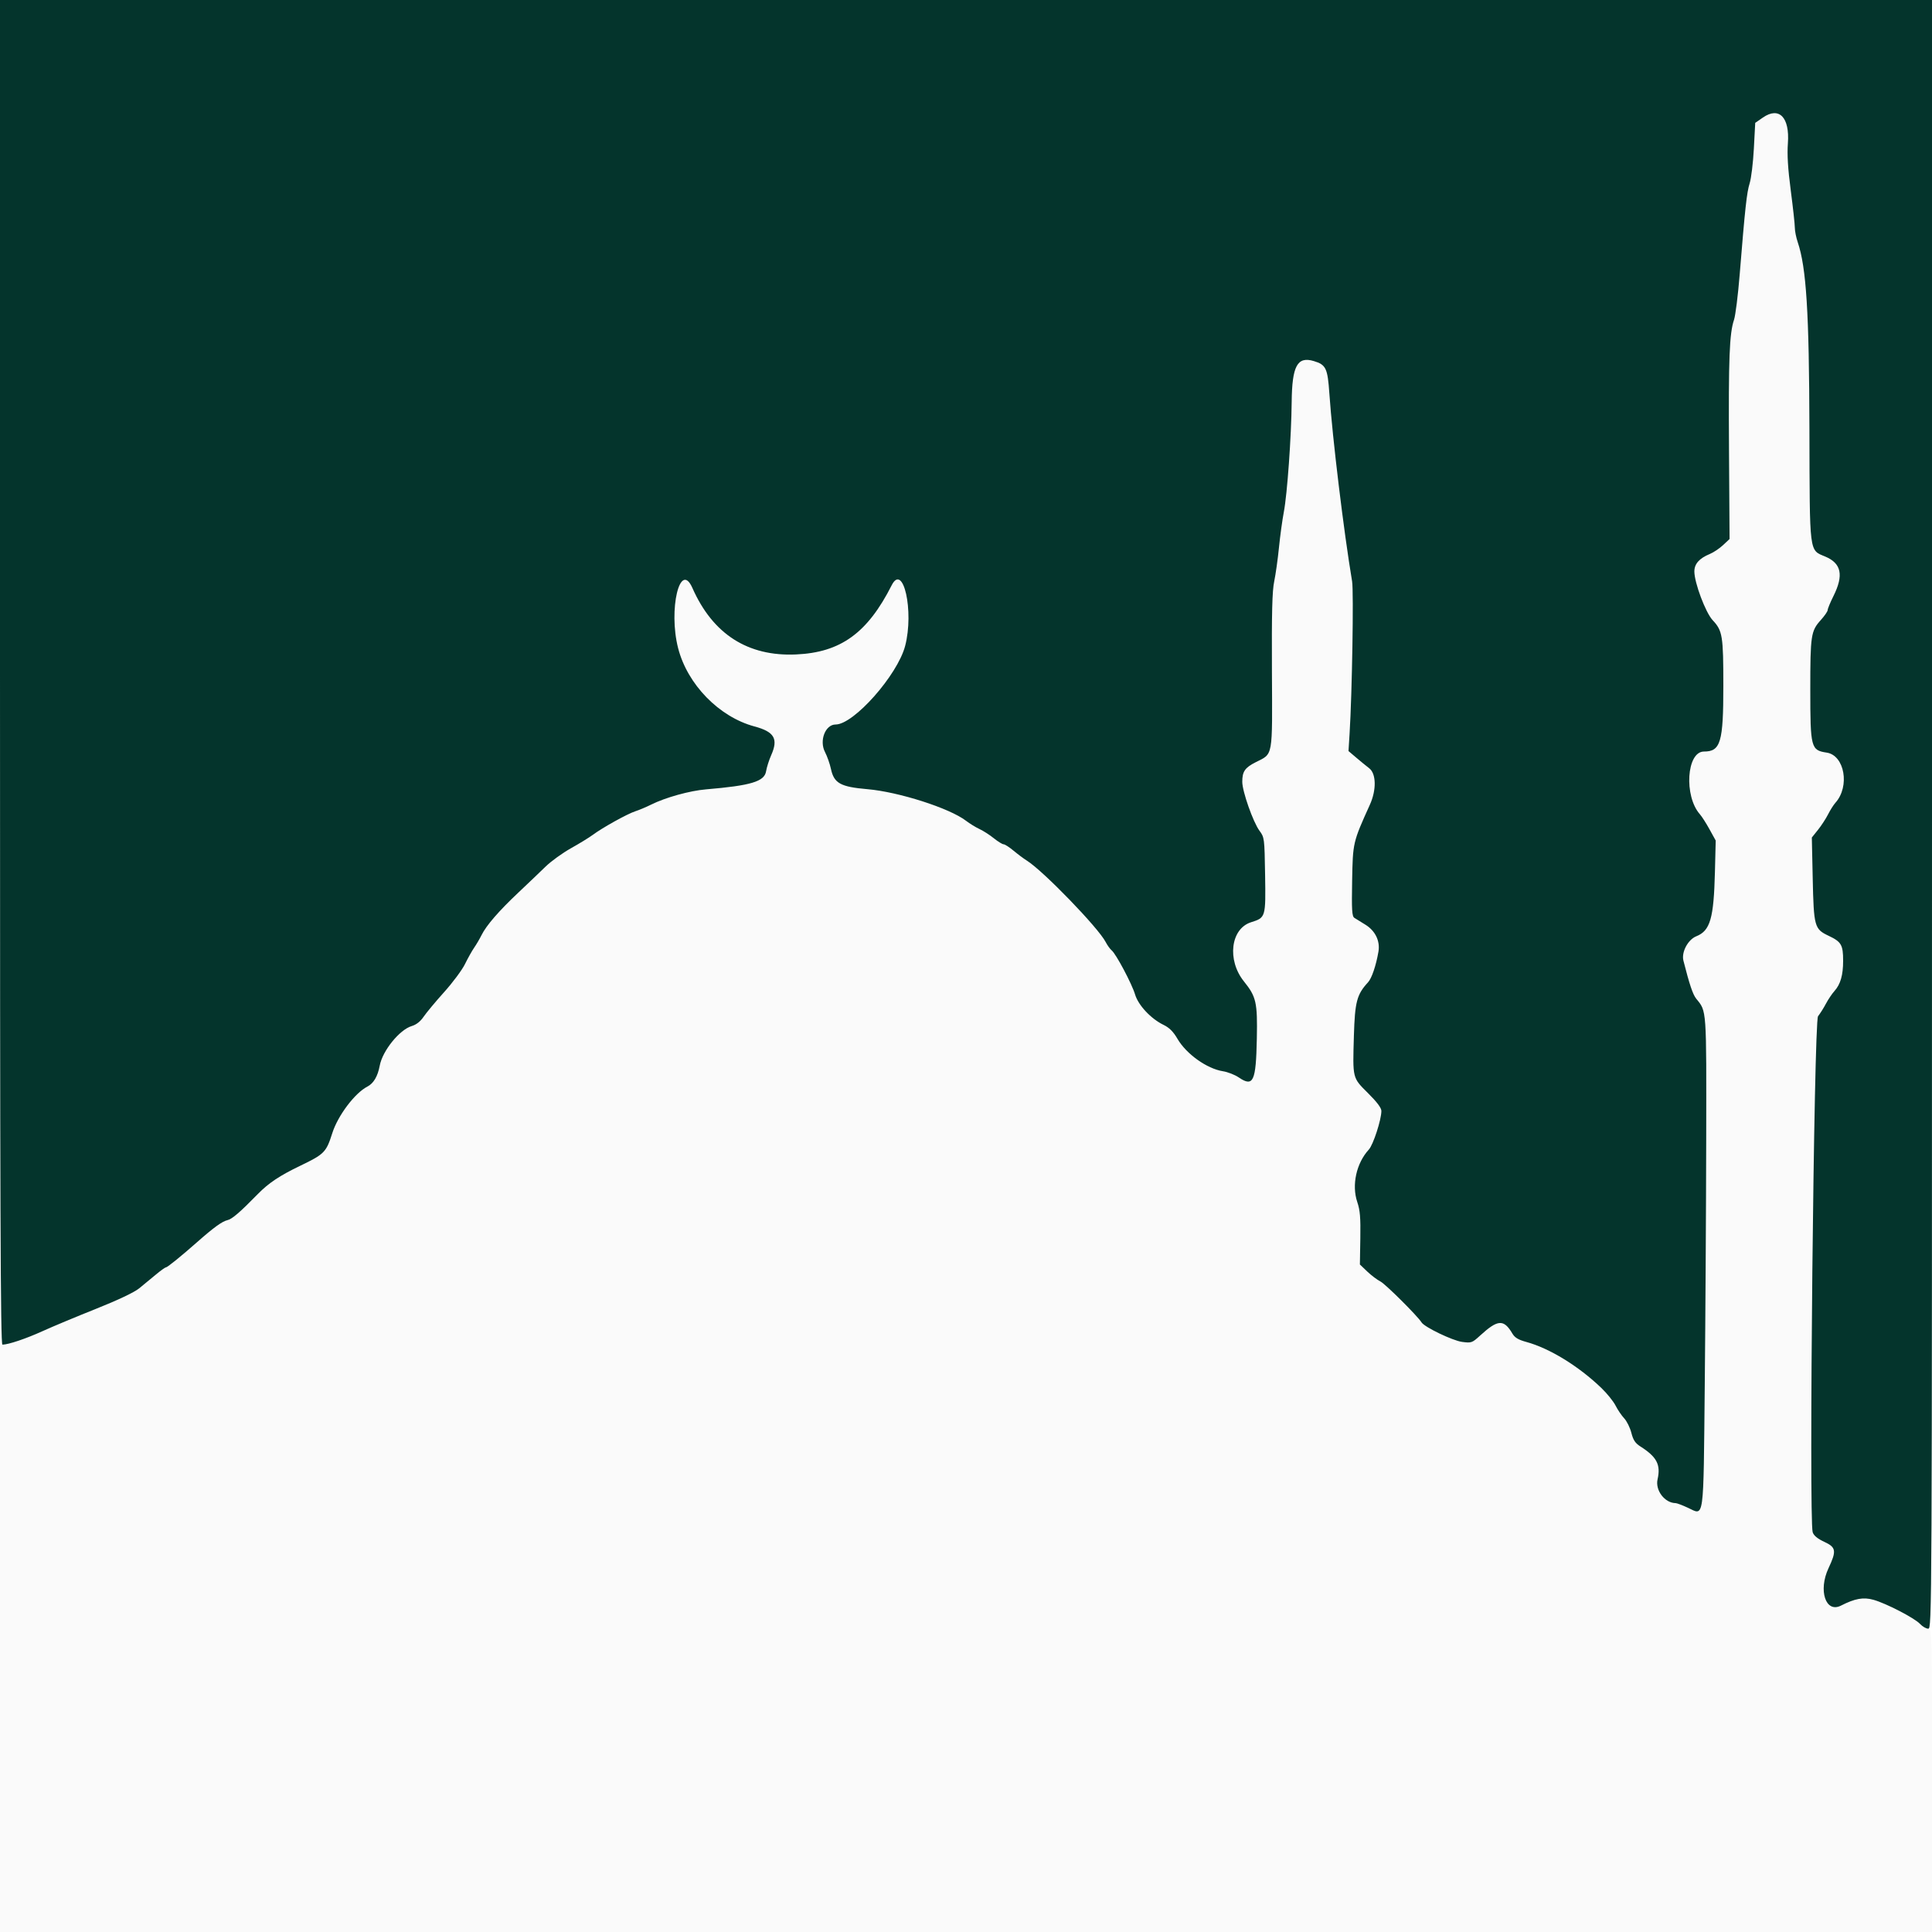
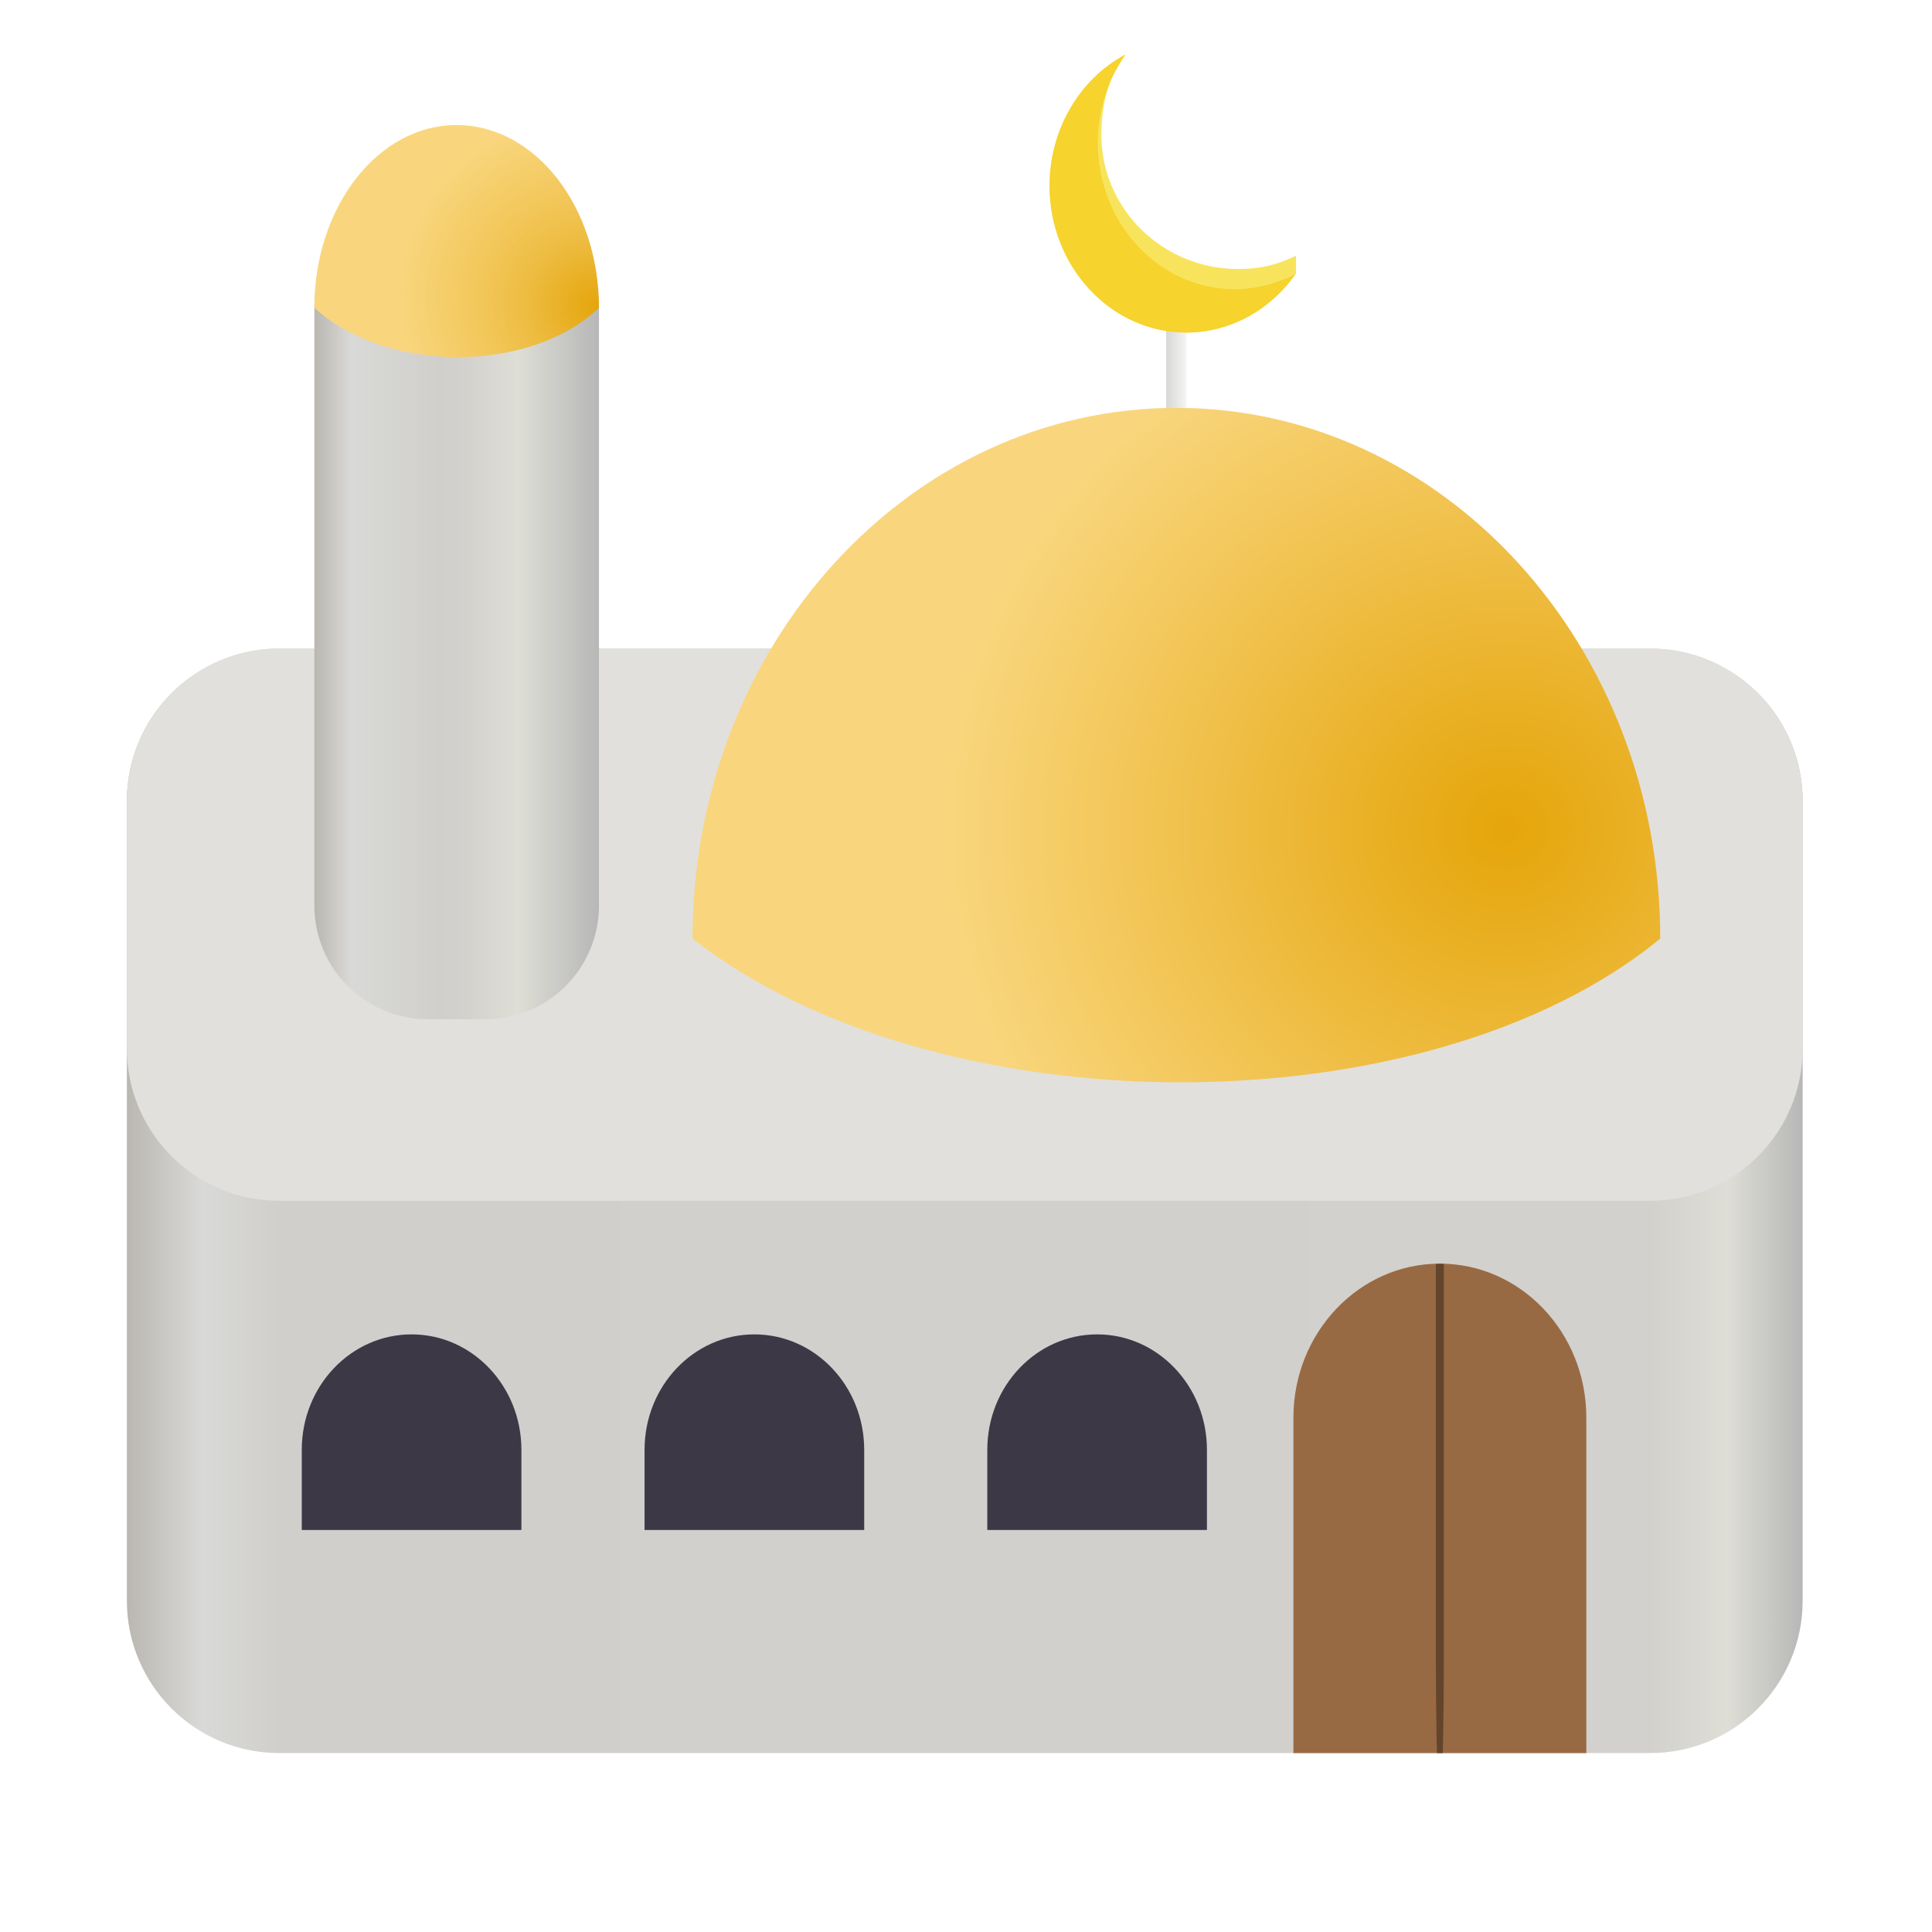
- <svg xmlns="http://www.w3.org/2000/svg" id="svg" version="1.1" width="400" height="400" viewBox="0, 0, 400,400">
-   <g id="svgg">
-     <path id="path0" d="M365.000 24.331 L 363.400 25.436 363.119 30.757 C 362.965 33.684,362.574 36.916,362.250 37.939 C 361.650 39.839,361.299 43.045,360.187 56.800 C 359.841 61.090,359.312 65.320,359.013 66.200 C 358.053 69.023,357.853 74.201,357.972 93.098 L 358.089 111.596 356.745 112.857 C 356.005 113.550,354.770 114.379,354.000 114.697 C 351.807 115.605,350.800 116.745,350.800 118.322 C 350.800 120.650,353.123 126.834,354.586 128.400 C 356.638 130.597,356.800 131.595,356.800 142.073 C 356.800 153.686,356.231 155.600,352.781 155.600 C 349.193 155.600,348.606 164.825,351.953 168.595 C 352.347 169.038,353.243 170.440,353.944 171.712 L 355.220 174.024 355.058 180.512 C 354.817 190.162,354.086 192.692,351.204 193.845 C 349.467 194.540,348.090 197.138,348.533 198.887 C 349.783 203.822,350.488 205.913,351.192 206.779 C 353.366 209.453,353.302 208.541,353.252 236.200 C 353.226 250.280,353.091 273.050,352.952 286.800 C 352.662 315.447,352.893 313.765,349.468 312.171 C 348.331 311.641,347.183 311.206,346.919 311.204 C 344.668 311.186,342.668 308.557,343.180 306.289 C 343.867 303.242,343.034 301.645,339.626 299.475 C 338.560 298.797,338.140 298.162,337.755 296.652 C 337.482 295.581,336.815 294.231,336.273 293.652 C 335.731 293.074,334.922 291.880,334.476 291.000 C 332.223 286.562,322.425 279.581,315.996 277.833 C 314.353 277.386,313.623 276.947,313.126 276.106 C 311.342 273.085,310.113 273.157,306.459 276.500 C 304.779 278.036,304.647 278.083,302.701 277.825 C 300.741 277.565,294.919 274.764,294.318 273.792 C 293.502 272.473,286.830 265.833,285.800 265.315 C 285.140 264.983,283.914 264.057,283.075 263.256 L 281.551 261.800 281.640 256.400 C 281.712 252.087,281.585 250.573,281.012 248.880 C 279.819 245.352,280.814 240.825,283.405 238.000 C 284.314 237.009,286.000 231.818,286.000 230.011 C 286.000 229.383,285.090 228.168,283.245 226.335 C 279.980 223.089,280.048 223.366,280.310 214.424 C 280.516 207.411,280.919 205.888,283.237 203.375 C 284.004 202.544,284.892 199.929,285.391 197.033 C 285.773 194.817,284.723 192.673,282.641 191.417 C 281.738 190.873,280.733 190.250,280.407 190.033 C 279.912 189.703,279.836 188.446,279.945 182.349 C 280.086 174.440,280.096 174.395,283.617 166.610 C 285.002 163.549,284.942 160.190,283.484 159.062 C 282.870 158.588,281.653 157.592,280.780 156.849 L 279.191 155.499 279.419 151.849 C 279.936 143.552,280.285 122.434,279.939 120.373 C 278.222 110.155,275.861 90.657,275.232 81.491 C 274.870 76.220,274.529 75.510,271.994 74.751 C 268.602 73.735,267.504 75.766,267.430 83.192 C 267.358 90.418,266.512 102.287,265.804 106.000 C 265.490 107.650,265.035 110.969,264.795 113.375 C 264.554 115.781,264.111 118.931,263.811 120.375 C 263.393 122.381,263.282 126.763,263.340 138.963 C 263.427 157.106,263.632 155.960,259.975 157.813 C 257.742 158.944,257.200 159.736,257.200 161.866 C 257.200 163.842,259.439 170.207,260.765 172.000 C 261.782 173.375,261.802 173.536,261.924 181.082 C 262.066 189.932,262.050 189.986,259.025 190.940 C 254.785 192.276,254.001 198.781,257.547 203.193 C 260.095 206.365,260.361 207.544,260.214 215.020 C 260.039 223.942,259.491 225.119,256.467 223.068 C 255.660 222.521,254.190 221.946,253.200 221.790 C 249.877 221.265,245.623 218.234,243.786 215.083 C 242.912 213.584,242.099 212.771,240.886 212.184 C 238.289 210.926,235.669 208.127,235.009 205.906 C 234.359 203.717,231.076 197.527,230.163 196.769 C 229.824 196.488,229.263 195.709,228.916 195.037 C 227.384 192.074,216.005 180.319,212.600 178.182 C 211.940 177.768,210.693 176.837,209.828 176.114 C 208.963 175.391,208.043 174.800,207.783 174.800 C 207.523 174.800,206.610 174.237,205.755 173.548 C 204.900 172.859,203.569 172.004,202.797 171.648 C 202.025 171.292,200.765 170.518,199.996 169.928 C 196.605 167.328,186.067 163.951,179.600 163.393 C 174.006 162.910,172.675 162.171,172.036 159.195 C 171.809 158.136,171.256 156.565,170.808 155.705 C 169.580 153.349,170.871 150.000,173.007 150.000 C 176.772 150.000,185.832 139.755,187.403 133.722 C 189.267 126.567,187.011 116.443,184.609 121.183 C 174.769 140.601,151.835 140.911,143.356 121.739 C 140.794 115.945,138.353 126.194,140.394 134.177 C 142.319 141.703,148.878 148.434,156.203 150.401 C 160.328 151.508,161.173 152.960,159.668 156.353 C 159.217 157.369,158.740 158.873,158.607 159.695 C 158.266 161.806,155.465 162.648,146.200 163.426 C 142.800 163.712,137.771 165.108,134.800 166.592 C 133.810 167.086,132.340 167.704,131.533 167.966 C 129.888 168.498,124.737 171.356,122.721 172.856 C 121.994 173.396,119.968 174.639,118.217 175.619 C 116.466 176.598,114.110 178.300,112.980 179.400 C 111.851 180.500,109.323 182.912,107.363 184.760 C 103.272 188.617,100.696 191.589,99.697 193.605 C 99.314 194.378,98.628 195.548,98.172 196.205 C 97.717 196.862,96.861 198.390,96.270 199.600 C 95.678 200.810,93.739 203.420,91.960 205.400 C 90.180 207.380,88.268 209.675,87.709 210.500 C 87.043 211.484,86.196 212.149,85.244 212.434 C 82.712 213.193,79.201 217.538,78.620 220.631 C 78.203 222.858,77.348 224.303,76.052 224.973 C 73.459 226.314,69.954 230.966,68.800 234.600 C 67.539 238.569,67.158 238.957,62.159 241.360 C 57.908 243.404,55.609 244.936,53.400 247.195 C 49.705 250.975,48.043 252.405,47.100 252.617 C 46.005 252.862,44.233 254.146,40.800 257.178 C 37.491 260.101,34.651 262.400,34.348 262.400 C 34.183 262.400,33.243 263.075,32.259 263.900 C 31.274 264.725,29.721 266.005,28.808 266.744 C 27.775 267.581,24.550 269.117,20.274 270.810 C 16.493 272.306,11.420 274.425,9.000 275.518 C 6.580 276.611,3.565 277.735,2.300 278.016 L 0.000 278.527 0.000 339.264 L 0.000 400.000 200.000 400.000 L 400.000 400.000 400.000 368.600 C 400.000 337.683,399.988 337.200,399.216 337.200 C 398.785 337.200,398.020 336.756,397.516 336.213 C 396.397 335.007,390.507 331.956,387.880 331.222 C 385.787 330.636,384.061 330.945,381.152 332.426 C 377.989 334.036,376.410 329.284,378.575 324.675 C 380.264 321.081,380.150 320.363,377.715 319.230 C 376.281 318.563,375.526 317.939,375.296 317.230 C 374.482 314.712,375.553 211.475,376.405 210.400 C 376.840 209.850,377.577 208.680,378.042 207.800 C 378.507 206.920,379.294 205.750,379.790 205.200 C 381.053 203.798,381.600 201.900,381.600 198.914 C 381.600 195.633,381.228 194.992,378.605 193.750 C 375.650 192.351,375.520 191.881,375.302 181.800 L 375.120 173.400 376.400 171.800 C 377.104 170.920,378.042 169.480,378.485 168.600 C 378.928 167.720,379.613 166.640,380.007 166.200 C 383.039 162.815,381.909 156.377,378.185 155.819 C 374.936 155.331,374.803 154.822,374.801 142.797 C 374.800 131.515,374.933 130.636,376.981 128.369 C 377.761 127.505,378.401 126.573,378.402 126.299 C 378.402 126.024,378.942 124.720,379.600 123.400 C 381.747 119.094,381.244 116.647,377.923 115.242 C 374.532 113.808,374.685 115.032,374.622 88.801 C 374.564 64.662,373.982 55.388,372.194 50.121 C 371.867 49.159,371.600 47.811,371.600 47.126 C 371.600 46.440,371.221 42.981,370.758 39.439 C 370.164 34.899,369.989 32.016,370.163 29.664 C 370.561 24.293,368.355 22.015,365.000 24.331 " stroke="none" fill="#fafafa" fill-rule="evenodd" />
-     <path id="path1" d="M0.000 139.200 C 0.000 250.296,0.101 278.399,0.500 278.395 C 1.750 278.383,5.359 277.169,8.820 275.597 C 10.899 274.652,15.876 272.573,19.881 270.978 C 24.423 269.169,27.783 267.574,28.815 266.739 C 29.724 266.002,31.274 264.725,32.259 263.900 C 33.243 263.075,34.183 262.400,34.348 262.400 C 34.651 262.400,37.491 260.101,40.800 257.178 C 44.233 254.146,46.005 252.862,47.100 252.617 C 48.043 252.405,49.705 250.975,53.400 247.195 C 55.609 244.936,57.908 243.404,62.159 241.360 C 67.158 238.957,67.539 238.569,68.800 234.600 C 69.954 230.966,73.459 226.314,76.052 224.973 C 77.348 224.303,78.203 222.858,78.620 220.631 C 79.201 217.538,82.712 213.193,85.244 212.434 C 86.196 212.149,87.043 211.484,87.709 210.500 C 88.268 209.675,90.180 207.380,91.960 205.400 C 93.739 203.420,95.678 200.810,96.270 199.600 C 96.861 198.390,97.717 196.862,98.172 196.205 C 98.628 195.548,99.314 194.378,99.697 193.605 C 100.696 191.589,103.272 188.617,107.363 184.760 C 109.323 182.912,111.851 180.500,112.980 179.400 C 114.110 178.300,116.466 176.598,118.217 175.619 C 119.968 174.639,121.994 173.396,122.721 172.856 C 124.737 171.356,129.888 168.498,131.533 167.966 C 132.340 167.704,133.810 167.086,134.800 166.592 C 137.771 165.108,142.800 163.712,146.200 163.426 C 155.465 162.648,158.266 161.806,158.607 159.695 C 158.740 158.873,159.217 157.369,159.668 156.353 C 161.173 152.960,160.328 151.508,156.203 150.401 C 148.878 148.434,142.319 141.703,140.394 134.177 C 138.353 126.194,140.794 115.945,143.356 121.739 C 147.582 131.294,154.820 135.939,164.800 135.500 C 174.034 135.093,179.597 131.073,184.609 121.183 C 187.011 116.443,189.267 126.567,187.403 133.722 C 185.832 139.755,176.772 150.000,173.007 150.000 C 170.871 150.000,169.580 153.349,170.808 155.705 C 171.256 156.565,171.809 158.136,172.036 159.195 C 172.675 162.171,174.006 162.910,179.600 163.393 C 186.067 163.951,196.605 167.328,199.996 169.928 C 200.765 170.518,202.025 171.292,202.797 171.648 C 203.569 172.004,204.900 172.859,205.755 173.548 C 206.610 174.237,207.523 174.800,207.783 174.800 C 208.043 174.800,208.963 175.391,209.828 176.114 C 210.693 176.837,211.940 177.768,212.600 178.182 C 216.005 180.319,227.384 192.074,228.916 195.037 C 229.263 195.709,229.824 196.488,230.163 196.769 C 231.076 197.527,234.359 203.717,235.009 205.906 C 235.669 208.127,238.289 210.926,240.886 212.184 C 242.099 212.771,242.912 213.584,243.786 215.083 C 245.623 218.234,249.877 221.265,253.200 221.790 C 254.190 221.946,255.660 222.521,256.467 223.068 C 259.491 225.119,260.039 223.942,260.214 215.020 C 260.361 207.544,260.095 206.365,257.547 203.193 C 254.001 198.781,254.785 192.276,259.025 190.940 C 262.050 189.986,262.066 189.932,261.924 181.082 C 261.802 173.536,261.782 173.375,260.765 172.000 C 259.439 170.207,257.200 163.842,257.200 161.866 C 257.200 159.736,257.742 158.944,259.975 157.813 C 263.632 155.960,263.427 157.106,263.340 138.963 C 263.282 126.763,263.393 122.381,263.811 120.375 C 264.111 118.931,264.554 115.781,264.795 113.375 C 265.035 110.969,265.490 107.650,265.804 106.000 C 266.512 102.287,267.358 90.418,267.430 83.192 C 267.504 75.766,268.602 73.735,271.994 74.751 C 274.529 75.510,274.870 76.220,275.232 81.491 C 275.861 90.657,278.222 110.155,279.939 120.373 C 280.285 122.434,279.936 143.552,279.419 151.849 L 279.191 155.499 280.780 156.849 C 281.653 157.592,282.870 158.588,283.484 159.062 C 284.942 160.190,285.002 163.549,283.617 166.610 C 280.096 174.395,280.086 174.440,279.945 182.349 C 279.836 188.446,279.912 189.703,280.407 190.033 C 280.733 190.250,281.738 190.873,282.641 191.417 C 284.723 192.673,285.773 194.817,285.391 197.033 C 284.892 199.929,284.004 202.544,283.237 203.375 C 280.919 205.888,280.516 207.411,280.310 214.424 C 280.048 223.366,279.980 223.089,283.245 226.335 C 285.090 228.168,286.000 229.383,286.000 230.011 C 286.000 231.818,284.314 237.009,283.405 238.000 C 280.814 240.825,279.819 245.352,281.012 248.880 C 281.585 250.573,281.712 252.087,281.640 256.400 L 281.551 261.800 283.075 263.256 C 283.914 264.057,285.140 264.983,285.800 265.315 C 286.830 265.833,293.502 272.473,294.318 273.792 C 294.919 274.764,300.741 277.565,302.701 277.825 C 304.647 278.083,304.779 278.036,306.459 276.500 C 310.113 273.157,311.342 273.085,313.126 276.106 C 313.623 276.947,314.353 277.386,315.996 277.833 C 320.794 279.137,326.817 282.829,331.532 287.354 C 332.704 288.479,334.029 290.120,334.476 291.000 C 334.922 291.880,335.731 293.074,336.273 293.652 C 336.815 294.231,337.482 295.581,337.755 296.652 C 338.140 298.162,338.560 298.797,339.626 299.475 C 343.034 301.645,343.867 303.242,343.180 306.289 C 342.668 308.557,344.668 311.186,346.919 311.204 C 347.183 311.206,348.331 311.641,349.468 312.171 C 352.893 313.765,352.662 315.447,352.952 286.800 C 353.091 273.050,353.226 250.280,353.252 236.200 C 353.302 208.541,353.366 209.453,351.192 206.779 C 350.488 205.913,349.783 203.822,348.533 198.887 C 348.090 197.138,349.467 194.540,351.204 193.845 C 354.086 192.692,354.817 190.162,355.058 180.512 L 355.220 174.024 353.944 171.712 C 353.243 170.440,352.347 169.038,351.953 168.595 C 348.606 164.825,349.193 155.600,352.781 155.600 C 356.231 155.600,356.800 153.686,356.800 142.073 C 356.800 131.595,356.638 130.597,354.586 128.400 C 353.123 126.834,350.800 120.650,350.800 118.322 C 350.800 116.745,351.807 115.605,354.000 114.697 C 354.770 114.379,356.005 113.550,356.745 112.857 L 358.089 111.596 357.972 93.098 C 357.853 74.201,358.053 69.023,359.013 66.200 C 359.312 65.320,359.841 61.090,360.187 56.800 C 361.299 43.045,361.650 39.839,362.250 37.939 C 362.574 36.916,362.965 33.684,363.119 30.757 L 363.400 25.436 365.000 24.331 C 368.355 22.015,370.561 24.293,370.163 29.664 C 369.989 32.016,370.164 34.899,370.758 39.439 C 371.221 42.981,371.600 46.440,371.600 47.126 C 371.600 47.811,371.867 49.159,372.194 50.121 C 373.982 55.388,374.564 64.662,374.622 88.801 C 374.685 115.032,374.532 113.808,377.923 115.242 C 381.244 116.647,381.747 119.094,379.600 123.400 C 378.942 124.720,378.402 126.024,378.402 126.299 C 378.401 126.573,377.761 127.505,376.981 128.369 C 374.933 130.636,374.800 131.515,374.801 142.797 C 374.803 154.822,374.936 155.331,378.185 155.819 C 381.909 156.377,383.039 162.815,380.007 166.200 C 379.613 166.640,378.928 167.720,378.485 168.600 C 378.042 169.480,377.104 170.920,376.400 171.800 L 375.120 173.400 375.302 181.800 C 375.520 191.881,375.650 192.351,378.605 193.750 C 381.228 194.992,381.600 195.633,381.600 198.914 C 381.600 201.900,381.053 203.798,379.790 205.200 C 379.294 205.750,378.507 206.920,378.042 207.800 C 377.577 208.680,376.840 209.850,376.405 210.400 C 375.553 211.475,374.482 314.712,375.296 317.230 C 375.526 317.939,376.281 318.563,377.715 319.230 C 380.150 320.363,380.264 321.081,378.575 324.675 C 376.410 329.284,377.989 334.036,381.152 332.426 C 384.061 330.945,385.787 330.636,387.880 331.222 C 390.507 331.956,396.397 335.007,397.516 336.213 C 398.020 336.756,398.785 337.200,399.216 337.200 C 399.993 337.200,400.000 335.773,400.000 168.600 L 400.000 0.000 200.000 0.000 L 0.000 0.000 0.000 139.200 " stroke="none" fill="#04342c" fill-rule="evenodd" />
+ <svg xmlns="http://www.w3.org/2000/svg" height="128px" viewBox="0 0 128 128" width="128px" version="1.1" id="svg7933">
+   <defs id="defs7937" />
+   <linearGradient id="a" gradientUnits="userSpaceOnUse" x1="8.407" x2="119.429" y1="48.016" y2="48.016">
+     <stop offset="0" stop-color="#bab7b1" id="stop7858" />
+     <stop offset="0.045" stop-color="#d9d9d7" id="stop7860" />
+     <stop offset="0.091" stop-color="#d0cfcc" id="stop7862" />
+     <stop offset="0.909" stop-color="#d2d1cd" id="stop7864" />
+     <stop offset="0.955" stop-color="#deded6" id="stop7866" />
+     <stop offset="1" stop-color="#b7b7b7" id="stop7868" />
+   </linearGradient>
+   <radialGradient id="b" cx="94.675" cy="245.899" gradientTransform="matrix(1.473101 -0.0172966 0.013916 1.425968 -43.1096 -294.1094)" gradientUnits="userSpaceOnUse" r="25.41">
+     <stop offset="0" stop-color="#e5a50a" id="stop7871" />
+     <stop offset="1" stop-color="#f9d67e" id="stop7873" />
+   </radialGradient>
+   <linearGradient id="c" gradientUnits="userSpaceOnUse" x1="77.261" x2="78.614" y1="23.701" y2="23.701">
+     <stop offset="0" stop-color="#d8d7d5" id="stop7876" />
+     <stop offset="1" stop-color="#f5f6f4" id="stop7878" />
+   </linearGradient>
+   <linearGradient id="d" gradientUnits="userSpaceOnUse" x1="20.826" x2="39.682" y1="16.615" y2="16.615">
+     <stop offset="0" stop-color="#bab7b1" id="stop7881" />
+     <stop offset="0.13" stop-color="#d9d9d7" id="stop7883" />
+     <stop offset="0.441" stop-color="#d0cfcc" id="stop7885" />
+     <stop offset="0.527" stop-color="#d2d1cd" id="stop7887" />
+     <stop offset="0.713" stop-color="#deded6" id="stop7889" />
+     <stop offset="1" stop-color="#b7b7b7" id="stop7891" />
+   </linearGradient>
+   <radialGradient id="e" cx="103.283" cy="248.397" gradientTransform="matrix(0.474622 0.250861 -0.231886 0.431719 48.26202 -112.7617)" gradientUnits="userSpaceOnUse" r="25.41">
+     <stop offset="0" stop-color="#e5a50a" id="stop7894" />
+     <stop offset="0.346" stop-color="#edbb3f" id="stop7896" />
+     <stop offset="0.594" stop-color="#f2c75a" id="stop7898" />
+     <stop offset="1" stop-color="#f9d67e" id="stop7900" />
+   </radialGradient>
+   <path d="m 77.262 19.016 h 1.352 v 9.371 h -1.352 z m 0 0" fill="url(#c)" id="path7911" />
+   <path d="m 18.5 42.969 h 90.836 c 5.574 0 10.094 4.52 10.094 10.094 v 52.988 c 0 5.574 -4.52 10.094 -10.094 10.094 h -90.836 c -5.574 0 -10.094 -4.52 -10.094 -10.094 v -52.988 c 0 -5.574 4.52 -10.094 10.094 -10.094 z m 0 0" fill="url(#a)" id="path7903" />
+   <path d="m 18.5 42.969 h 90.836 c 5.574 0 10.094 4.52 10.094 10.094 v 16.402 c 0 5.574 -4.52 10.09 -10.094 10.09 h -90.836 c -5.574 0 -10.094 -4.516 -10.094 -10.09 v -16.402 c 0 -5.574 4.52 -10.094 10.094 -10.094 z m 0 0" fill="#e1e0dd" id="path7905" />
+   <path d="m 74.555 3.617 l -4.781 7.938 c 0 4.914 4.062 8.898 9.078 8.898 c 2.453 -0.008 7.012 -2.34 7.012 -2.34 v -1.172 c -1.258 0.625 -2.41 0.879 -3.82 0.883 c -5.012 0 -9.074 -3.98 -9.074 -8.895 c 0.008 -1.918 0.41 -3.781 1.586 -5.312 z m 0 0" fill="#f8e45c" id="path7907" />
+   <path d="m 77.938 27.023 c -17.707 0 -32.059 15.742 -32.059 35.164 c 16.121 12.629 48.547 12.754 64.117 0 c 0 -19.418 -14.352 -35.164 -32.059 -35.164 z m 0 0" fill="url(#b)" id="path7909" />
+   <path d="m 74.555 3.617 c -3.07 1.645 -5.012 5.004 -5.02 8.684 c 0 5.375 4.066 9.734 9.078 9.734 c 2.859 -0.012 5.543 -1.465 7.25 -3.922 c -1.258 0.684 -2.648 1.043 -4.055 1.047 c -5.016 0 -9.078 -4.355 -9.078 -9.73 c 0.008 -2.098 0.648 -4.137 1.824 -5.812 z m 0 0" fill="#f8e45c" id="path7913" />
+   <path d="m 74.555 3.617 c -3.07 1.645 -5.012 5.004 -5.02 8.684 c 0 5.375 4.066 9.734 9.078 9.734 c 2.859 -0.012 5.543 -1.465 7.25 -3.922 c -1.258 0.684 -2.648 1.043 -4.055 1.047 c -5.016 0 -9.078 -4.355 -9.078 -9.73 c 0.008 -2.098 0.648 -4.137 1.824 -5.812 z m 0 0" fill="#f6d32d" id="path7915" />
+   <path d="m 28.367 12.844 h 3.773 c 4.18 0 7.543 3.363 7.543 7.543 v 39.598 c 0 4.18 -3.363 7.543 -7.543 7.543 h -3.773 c -4.176 0 -7.539 -3.363 -7.539 -7.543 v -39.598 c 0 -4.18 3.363 -7.543 7.539 -7.543 z m 0 0" fill="url(#d)" id="path7917" />
+   <path d="m 30.254 8.285 c -5.207 -0.004 -9.43 5.418 -9.426 12.102 c 4.738 4.344 14.273 4.387 18.855 0 c 0 -6.684 -4.223 -12.102 -9.43 -12.102 z m 0 0" fill="url(#e)" id="path7919" />
+   <path d="m 95.395 83.719 c -5.355 0 -9.699 4.57 -9.703 10.203 v 22.223 h 19.406 v -22.223 c 0 -5.633 -4.344 -10.203 -9.703 -10.203 z m 0 0" fill="#986a44" id="path7921" />
+   <path d="m 95.395 83.723 c -0.09 0.004 -0.18 0.012 -0.266 0.02 v 25.652 c 0 2.625 0.027 4.957 0.07 6.75 h 0.391 c 0.043 -1.793 0.07 -4.125 0.07 -6.75 v -25.652 c -0.09 -0.008 -0.176 -0.016 -0.266 -0.02 z m 0 0" fill="#63452c" id="path7923" />
+   <g fill="#3d3846" id="g7931">
+     <path d="m 72.688 88.406 c -4.02 0 -7.277 3.422 -7.277 7.648 v 5.312 h 14.551 v -5.312 c 0 -4.227 -3.258 -7.648 -7.273 -7.648 z m 0 0" id="path7925" />
+     <path d="m 49.977 88.406 c -4.016 0 -7.273 3.422 -7.273 7.648 v 5.312 h 14.551 v -5.312 c 0 -4.227 -3.258 -7.648 -7.277 -7.648 z m 0 0" id="path7927" />
+     <path d="m 27.27 88.406 c -4.02 0 -7.277 3.422 -7.277 7.648 v 5.312 h 14.551 v -5.312 c 0 -4.227 -3.258 -7.648 -7.273 -7.648 z m 0 0" id="path7929" />
  </g>
</svg>
